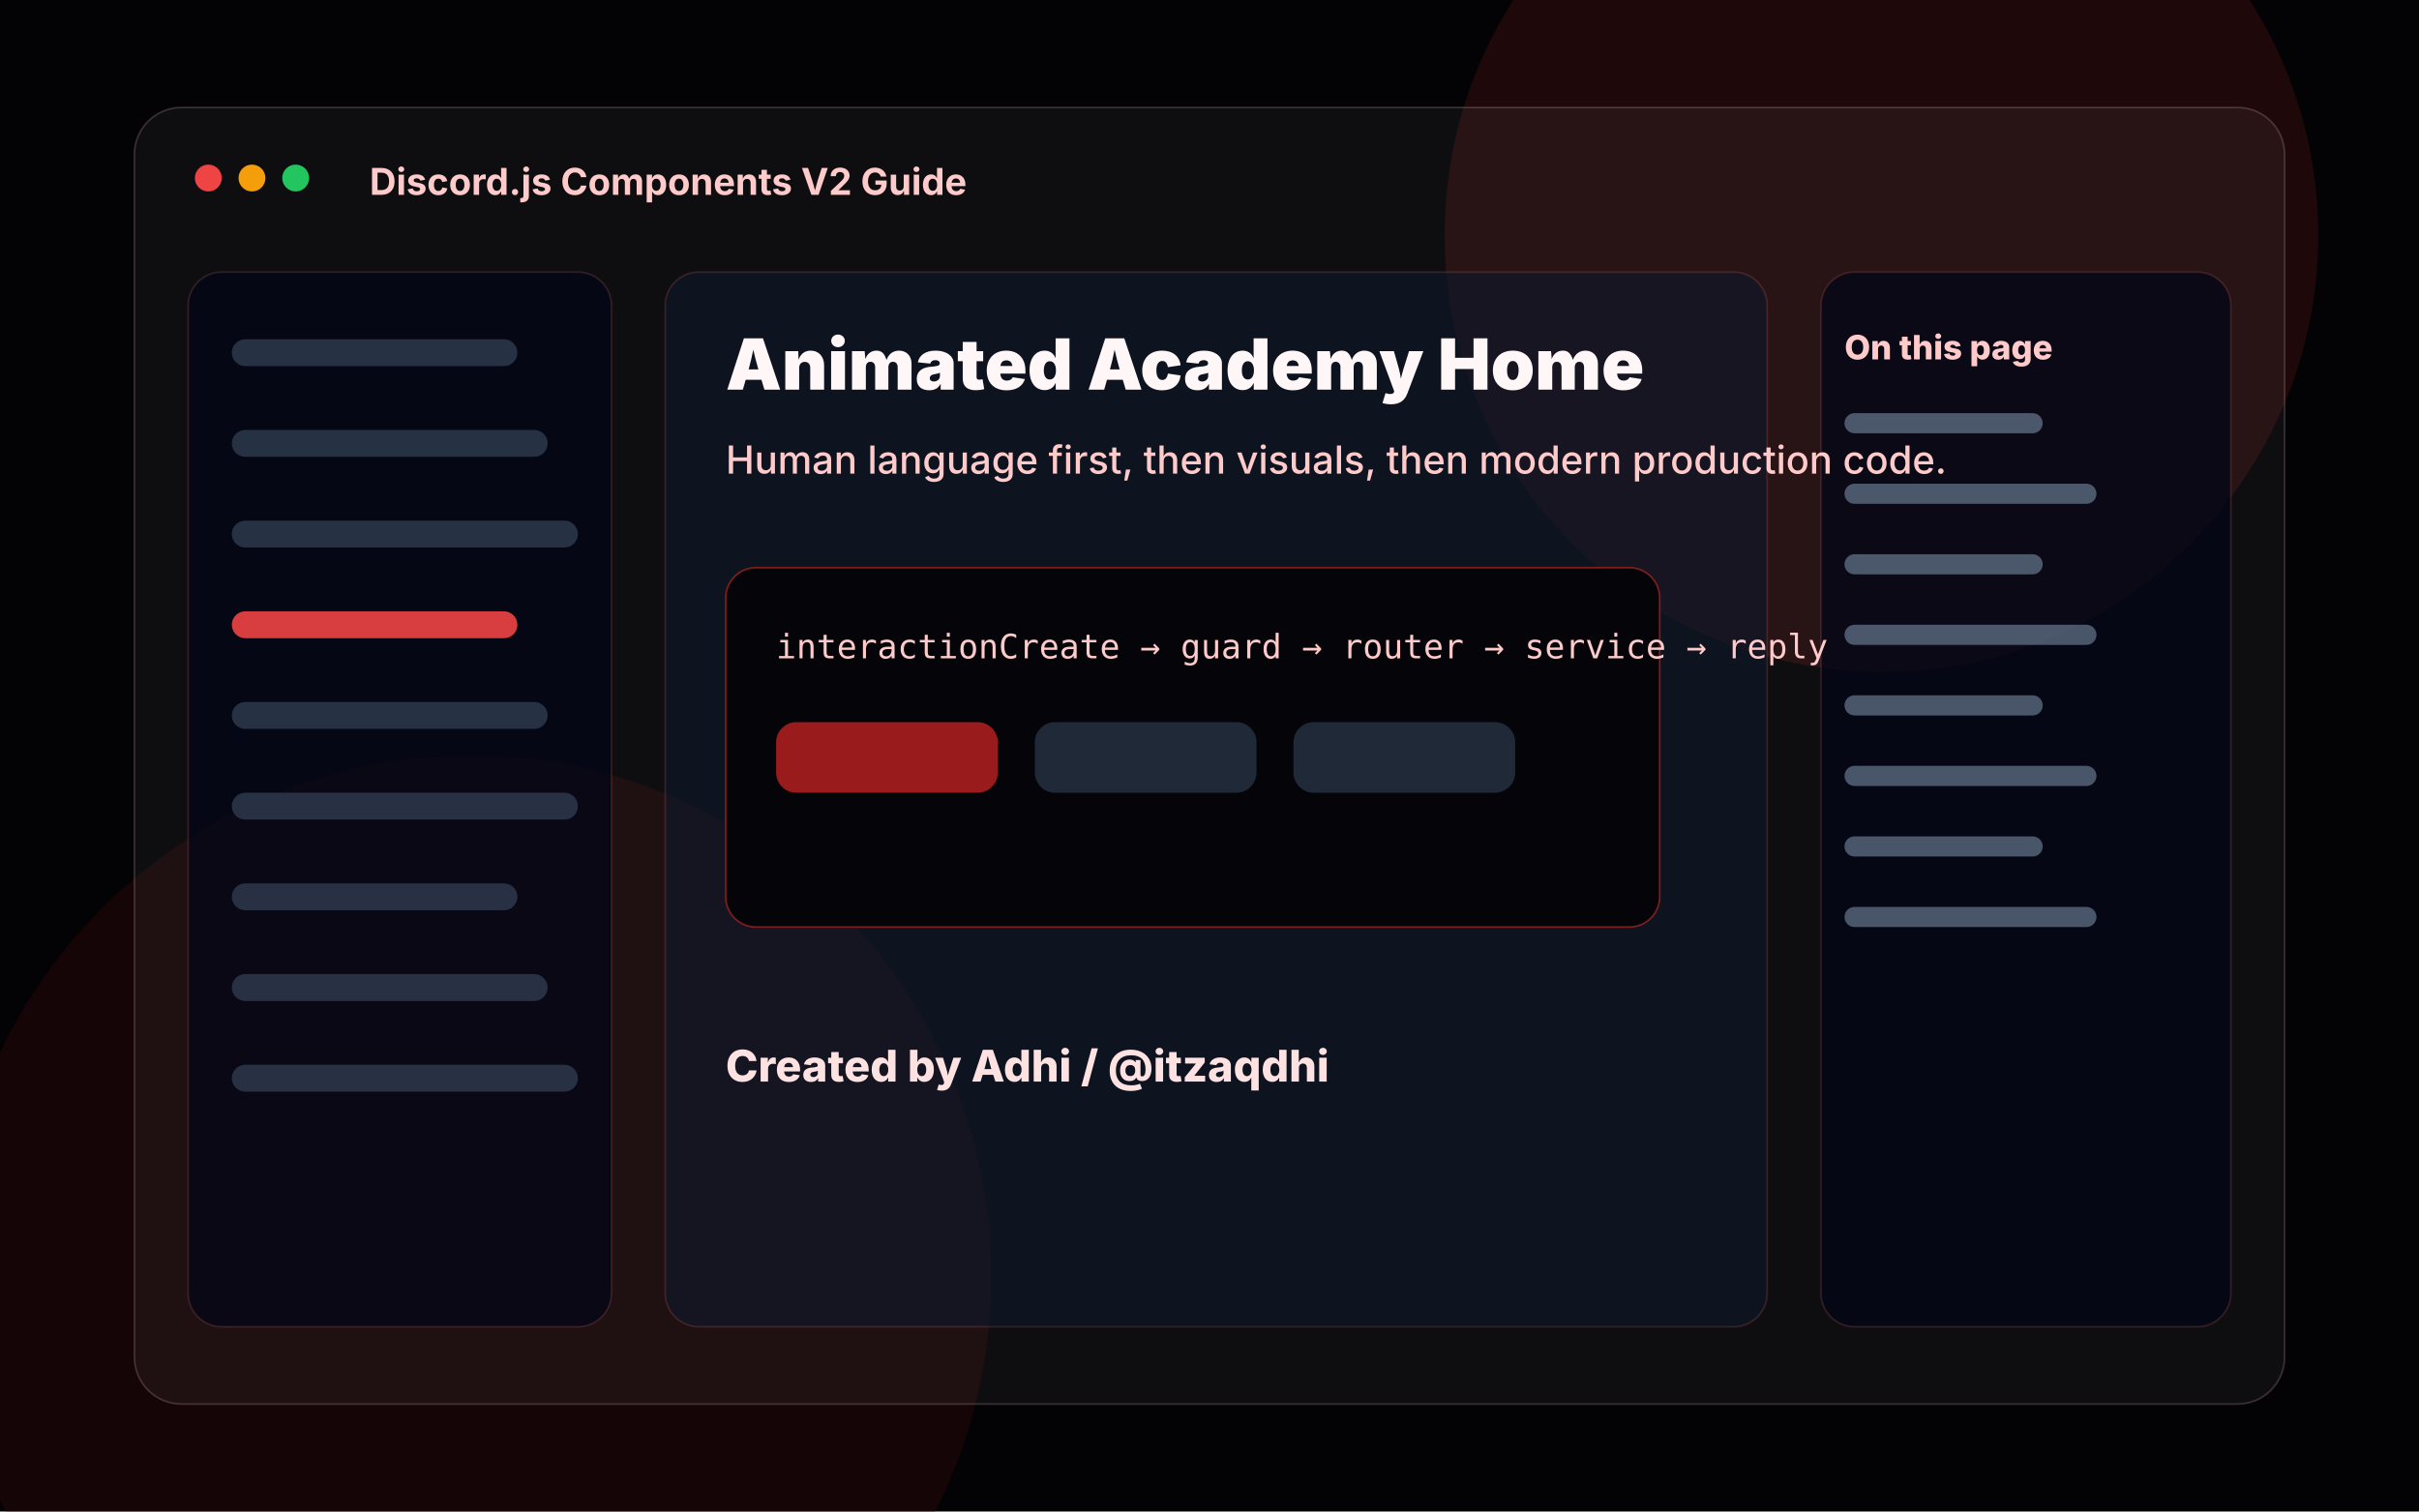
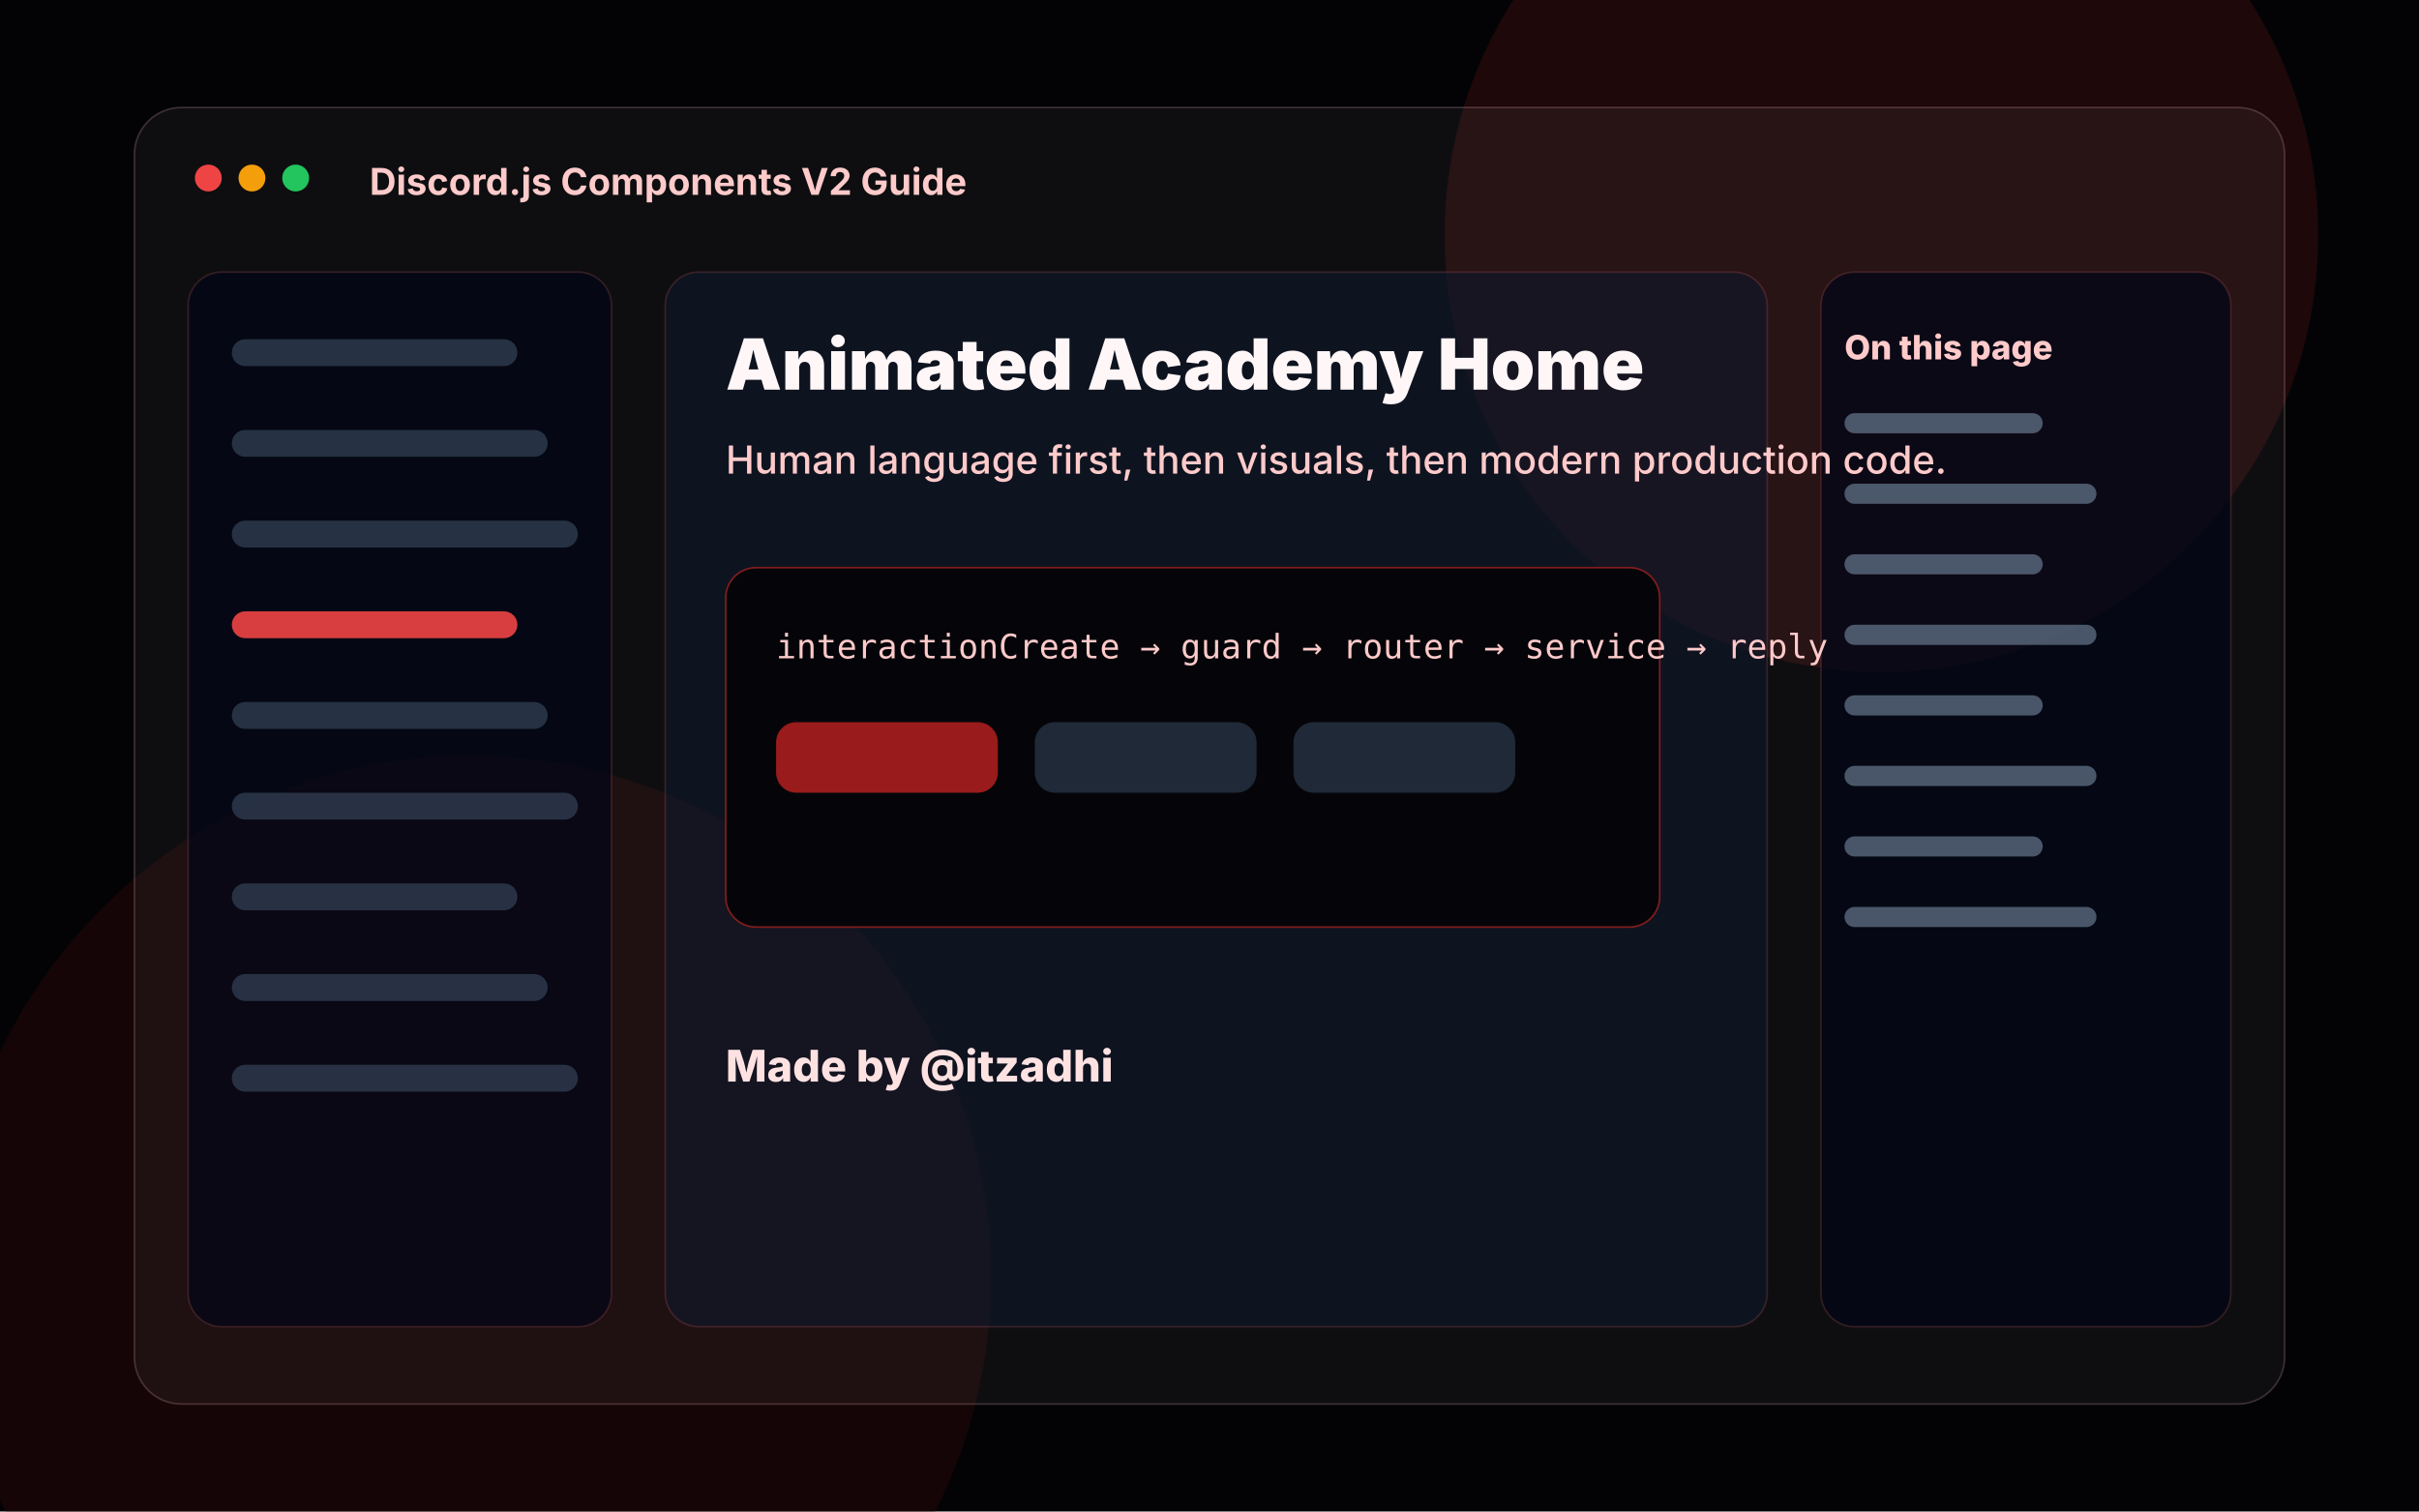
<svg xmlns="http://www.w3.org/2000/svg" width="1440" height="900" viewBox="0 0 1440 900" fill="none">
  <rect width="1440" height="900" fill="#030305" />
  <circle cx="1120" cy="140" r="260" fill="#7f1d1d" opacity=".22" />
  <circle cx="280" cy="760" r="310" fill="#450a0a" opacity=".28" />
  <rect x="80" y="64" width="1280" height="772" rx="28" fill="rgba(255,255,255,.045)" stroke="rgba(254,202,202,.2)" />
  <circle cx="124" cy="106" r="8" fill="#ef4444" />
  <circle cx="150" cy="106" r="8" fill="#f59e0b" />
  <circle cx="176" cy="106" r="8" fill="#22c55e" />
  <text x="220" y="116" font-family="Inter, Segoe UI, Arial" font-size="22" font-weight="700" fill="#fecaca">Discord.js Components V2 Guide</text>
  <rect x="112" y="162" width="252" height="628" rx="20" fill="rgba(2,6,23,.72)" stroke="rgba(248,113,113,.18)" />
  <rect x="396" y="162" width="656" height="628" rx="20" fill="rgba(15,23,42,.62)" stroke="rgba(248,113,113,.18)" />
  <rect x="1084" y="162" width="244" height="628" rx="20" fill="rgba(2,6,23,.72)" stroke="rgba(248,113,113,.18)" />
  <text x="432" y="232" font-family="Inter, Segoe UI, Arial" font-size="42" font-weight="850" fill="#fff7f7">Animated Academy Home</text>
  <text x="432" y="282" font-family="Inter, Segoe UI, Arial" font-size="23" font-weight="520" fill="#fecaca">Human language first, then visuals, then modern production code.</text>
  <rect x="138" y="202" width="170" height="16" rx="8" fill="#334155" opacity=".72" />
  <rect x="138" y="256" width="188" height="16" rx="8" fill="#334155" opacity=".72" />
  <rect x="138" y="310" width="206" height="16" rx="8" fill="#334155" opacity=".72" />
  <rect x="138" y="364" width="170" height="16" rx="8" fill="#ef4444" opacity=".9" />
  <rect x="138" y="418" width="188" height="16" rx="8" fill="#334155" opacity=".72" />
  <rect x="138" y="472" width="206" height="16" rx="8" fill="#334155" opacity=".72" />
  <rect x="138" y="526" width="170" height="16" rx="8" fill="#334155" opacity=".72" />
  <rect x="138" y="580" width="188" height="16" rx="8" fill="#334155" opacity=".72" />
  <rect x="138" y="634" width="206" height="16" rx="8" fill="#334155" opacity=".72" />
  <rect x="432" y="338" width="556" height="214" rx="18" fill="#050509" stroke="#7f1d1d" />
  <text x="462" y="392" font-family="Consolas, Monaco, monospace" font-size="20" fill="#fecaca">interactionCreate → guard → router → service → reply</text>
  <rect x="462" y="430" width="132" height="42" rx="12" fill="#991b1b" />
  <rect x="616" y="430" width="132" height="42" rx="12" fill="#1f2937" />
  <rect x="770" y="430" width="132" height="42" rx="12" fill="#1f2937" />
  <text x="1098" y="214" font-family="Inter, Segoe UI, Arial" font-size="20" font-weight="800" fill="#fecaca">On this page</text>
  <rect x="1098" y="246" width="118" height="12" rx="6" fill="#64748b" opacity=".72" />
  <rect x="1098" y="288" width="150" height="12" rx="6" fill="#64748b" opacity=".72" />
  <rect x="1098" y="330" width="118" height="12" rx="6" fill="#64748b" opacity=".72" />
  <rect x="1098" y="372" width="150" height="12" rx="6" fill="#64748b" opacity=".72" />
  <rect x="1098" y="414" width="118" height="12" rx="6" fill="#64748b" opacity=".72" />
  <rect x="1098" y="456" width="150" height="12" rx="6" fill="#64748b" opacity=".72" />
  <rect x="1098" y="498" width="118" height="12" rx="6" fill="#64748b" opacity=".72" />
  <rect x="1098" y="540" width="150" height="12" rx="6" fill="#64748b" opacity=".72" />
-   <text x="432" y="644" font-family="Inter, Segoe UI, Arial" font-size="26" font-weight="800" fill="#fee2e2">Created by Adhi / @itzaqdhi</text>
+   <text x="432" y="644" font-family="Inter, Segoe UI, Arial" font-size="26" font-weight="800" fill="#fee2e2">Made by @itzadhi</text>
</svg>
